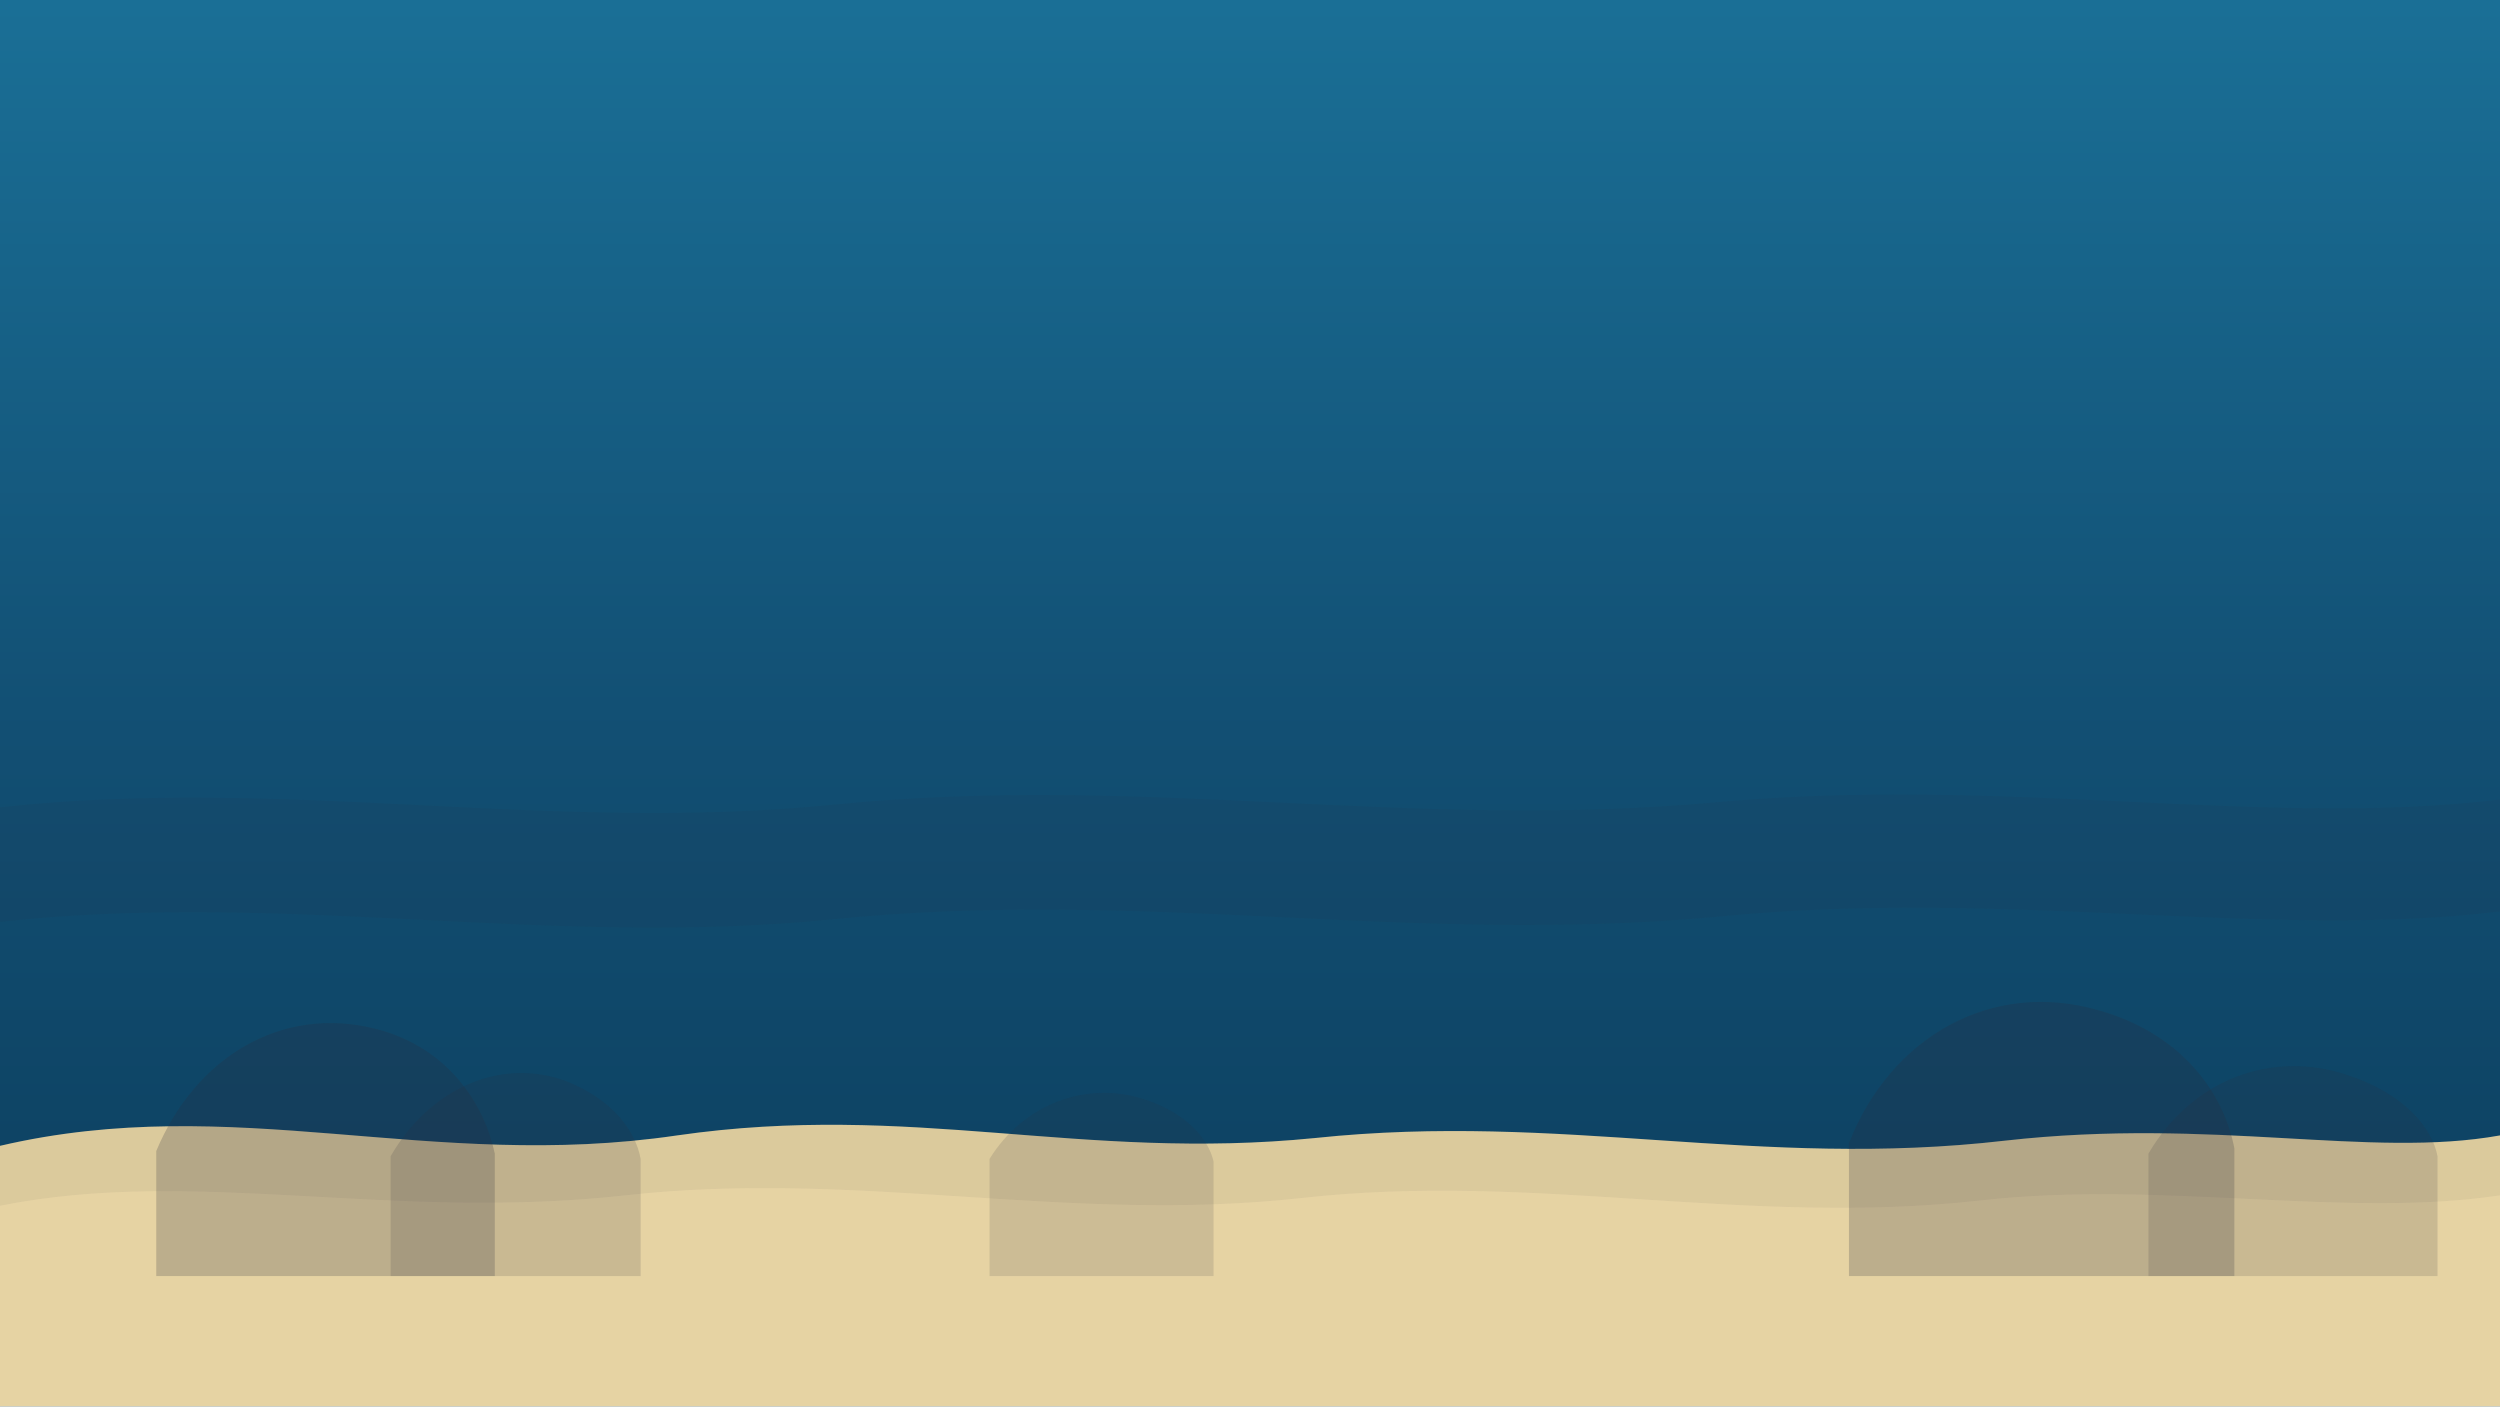
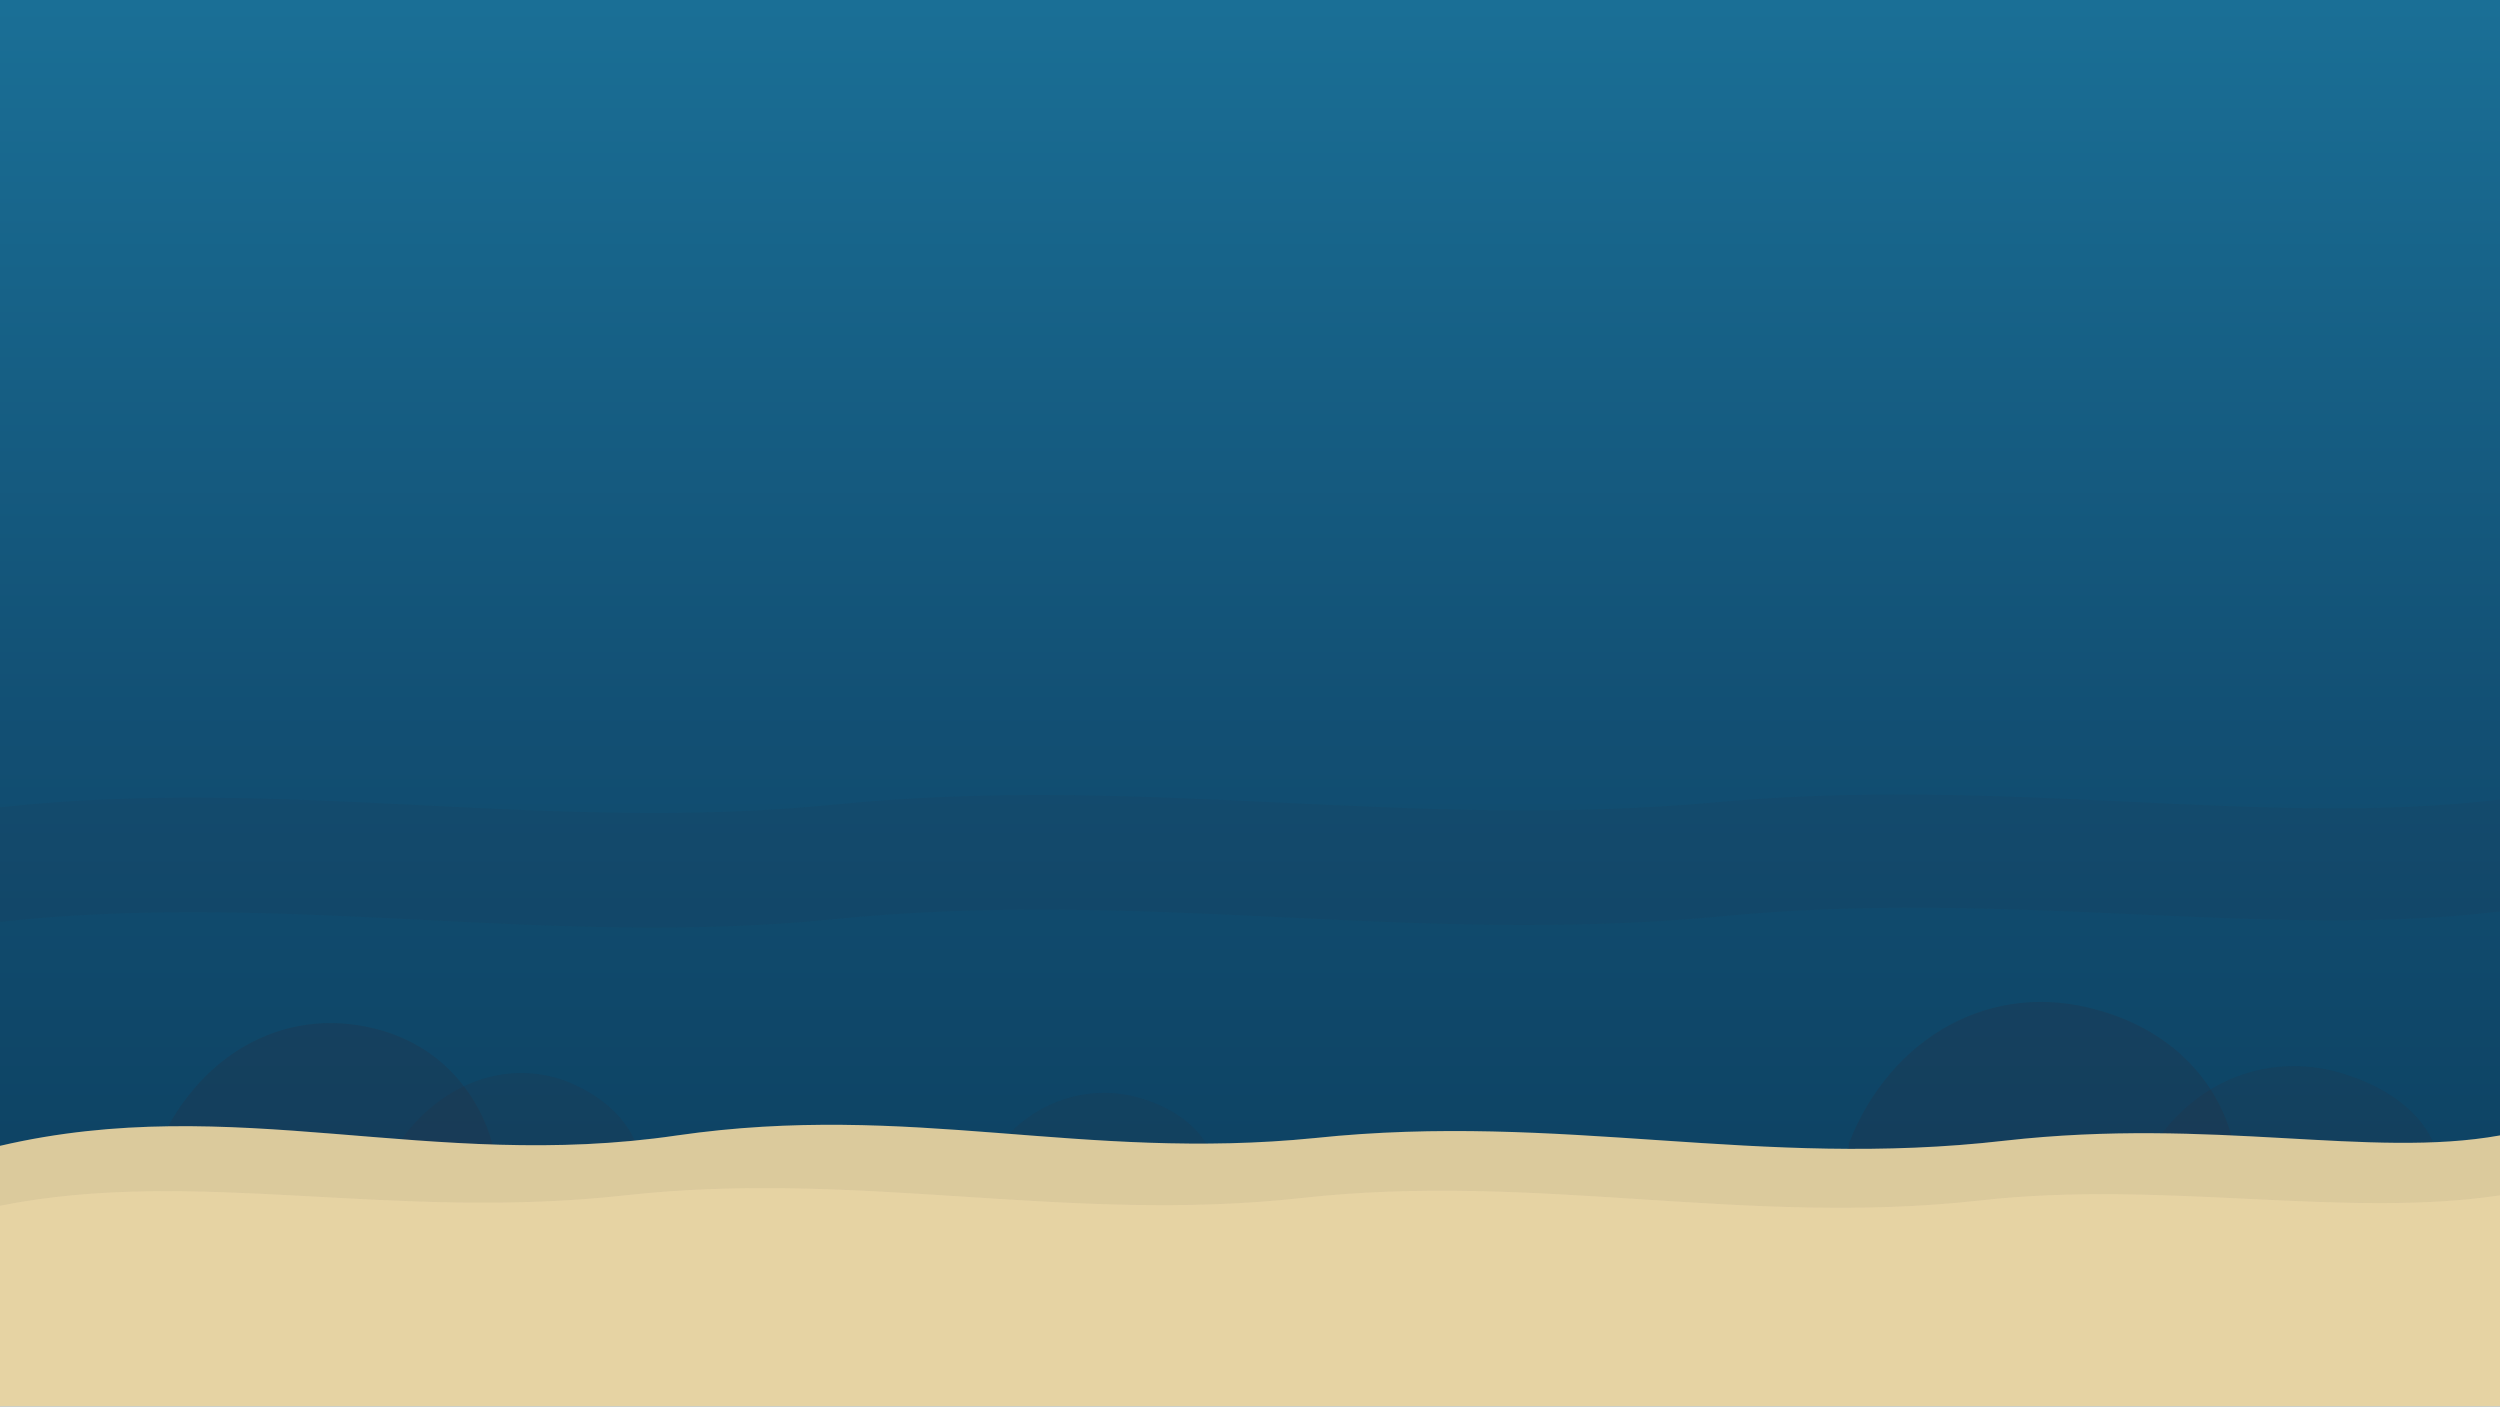
- <svg xmlns="http://www.w3.org/2000/svg" viewBox="0 0 1920 1080">
+ <svg xmlns="http://www.w3.org/2000/svg" viewBox="0 0 1920 1080" preserveAspectRatio="none">
  <defs>
    <linearGradient id="backdrop-water" x1="0" y1="0" x2="0" y2="1">
      <stop offset="0" stop-color="#1a6f96" />
      <stop offset="0.52" stop-color="#124f73" />
      <stop offset="1" stop-color="#0b3d5c" />
    </linearGradient>
  </defs>
  <rect x="0" y="0" width="1920" height="1080" fill="url(#backdrop-water)" />
+   <path d="M0 620 C 220 596, 420 640, 640 618 C 880 594, 1080 638, 1320 616            C 1540 596, 1740 636, 1920 614 L1920 700 C 1740 722, 1540 682, 1320 704            C 1080 726, 880 682, 640 706 C 420 728, 220 684, 0 708 Z" fill="#2b2b3a" opacity="0.08" />
+   <path d="M120 884 C 150 812, 216 772, 288 790 C 344 804, 372 848, 380 886 L380 980 L120 980 Z" fill="#2b2b3a" opacity="0.22" />
+   <path d="M300 888 C 330 836, 384 812, 434 830 C 470 844, 488 868, 492 890 L492 980 L300 980 Z" fill="#2b2b3a" opacity="0.16" />
+   <path d="M760 890 C 786 848, 834 830, 878 844 C 910 854, 928 874, 932 892 L932 980 L760 980 Z" fill="#2b2b3a" opacity="0.14" />
+   <path d="M1420 878 C 1452 796, 1530 752, 1612 776 C 1676 794, 1708 840, 1716 882 L1716 980 L1420 980 Z" fill="#2b2b3a" opacity="0.22" />
+   <path d="M1650 886 C 1684 828, 1746 806, 1804 826 C 1846 840, 1868 866, 1872 888 L1872 980 L1650 980 Z" fill="#2b2b3a" opacity="0.16" />
  <path d="M0 880 C 180 838, 330 900, 520 872 C 700 846, 830 892, 1010 874            C 1200 854, 1350 898, 1540 876 C 1700 858, 1820 890, 1920 872            L1920 1080 L0 1080 Z" fill="#e6d3a3" />
  <path d="M0 880 C 180 838, 330 900, 520 872 C 700 846, 830 892, 1010 874            C 1200 854, 1350 898, 1540 876 C 1700 858, 1820 890, 1920 872            L1920 918 C 1800 936, 1660 906, 1520 922 C 1340 942, 1180 900, 1000 920            C 820 940, 660 898, 480 918 C 300 938, 150 896, 0 926 Z" fill="#2b2b3a" opacity="0.06" />
-   <path d="M120 884 C 150 812, 216 772, 288 790 C 344 804, 372 848, 380 886 L380 980 L120 980 Z" fill="#2b2b3a" opacity="0.22" />
-   <path d="M300 888 C 330 836, 384 812, 434 830 C 470 844, 488 868, 492 890 L492 980 L300 980 Z" fill="#2b2b3a" opacity="0.16" />
-   <path d="M1420 878 C 1452 796, 1530 752, 1612 776 C 1676 794, 1708 840, 1716 882 L1716 980 L1420 980 Z" fill="#2b2b3a" opacity="0.22" />
-   <path d="M1650 886 C 1684 828, 1746 806, 1804 826 C 1846 840, 1868 866, 1872 888 L1872 980 L1650 980 Z" fill="#2b2b3a" opacity="0.16" />
-   <path d="M760 890 C 786 848, 834 830, 878 844 C 910 854, 928 874, 932 892 L932 980 L760 980 Z" fill="#2b2b3a" opacity="0.14" />
-   <path d="M0 620 C 220 596, 420 640, 640 618 C 880 594, 1080 638, 1320 616            C 1540 596, 1740 636, 1920 614 L1920 700 C 1740 722, 1540 682, 1320 704            C 1080 726, 880 682, 640 706 C 420 728, 220 684, 0 708 Z" fill="#2b2b3a" opacity="0.08" />
</svg>
